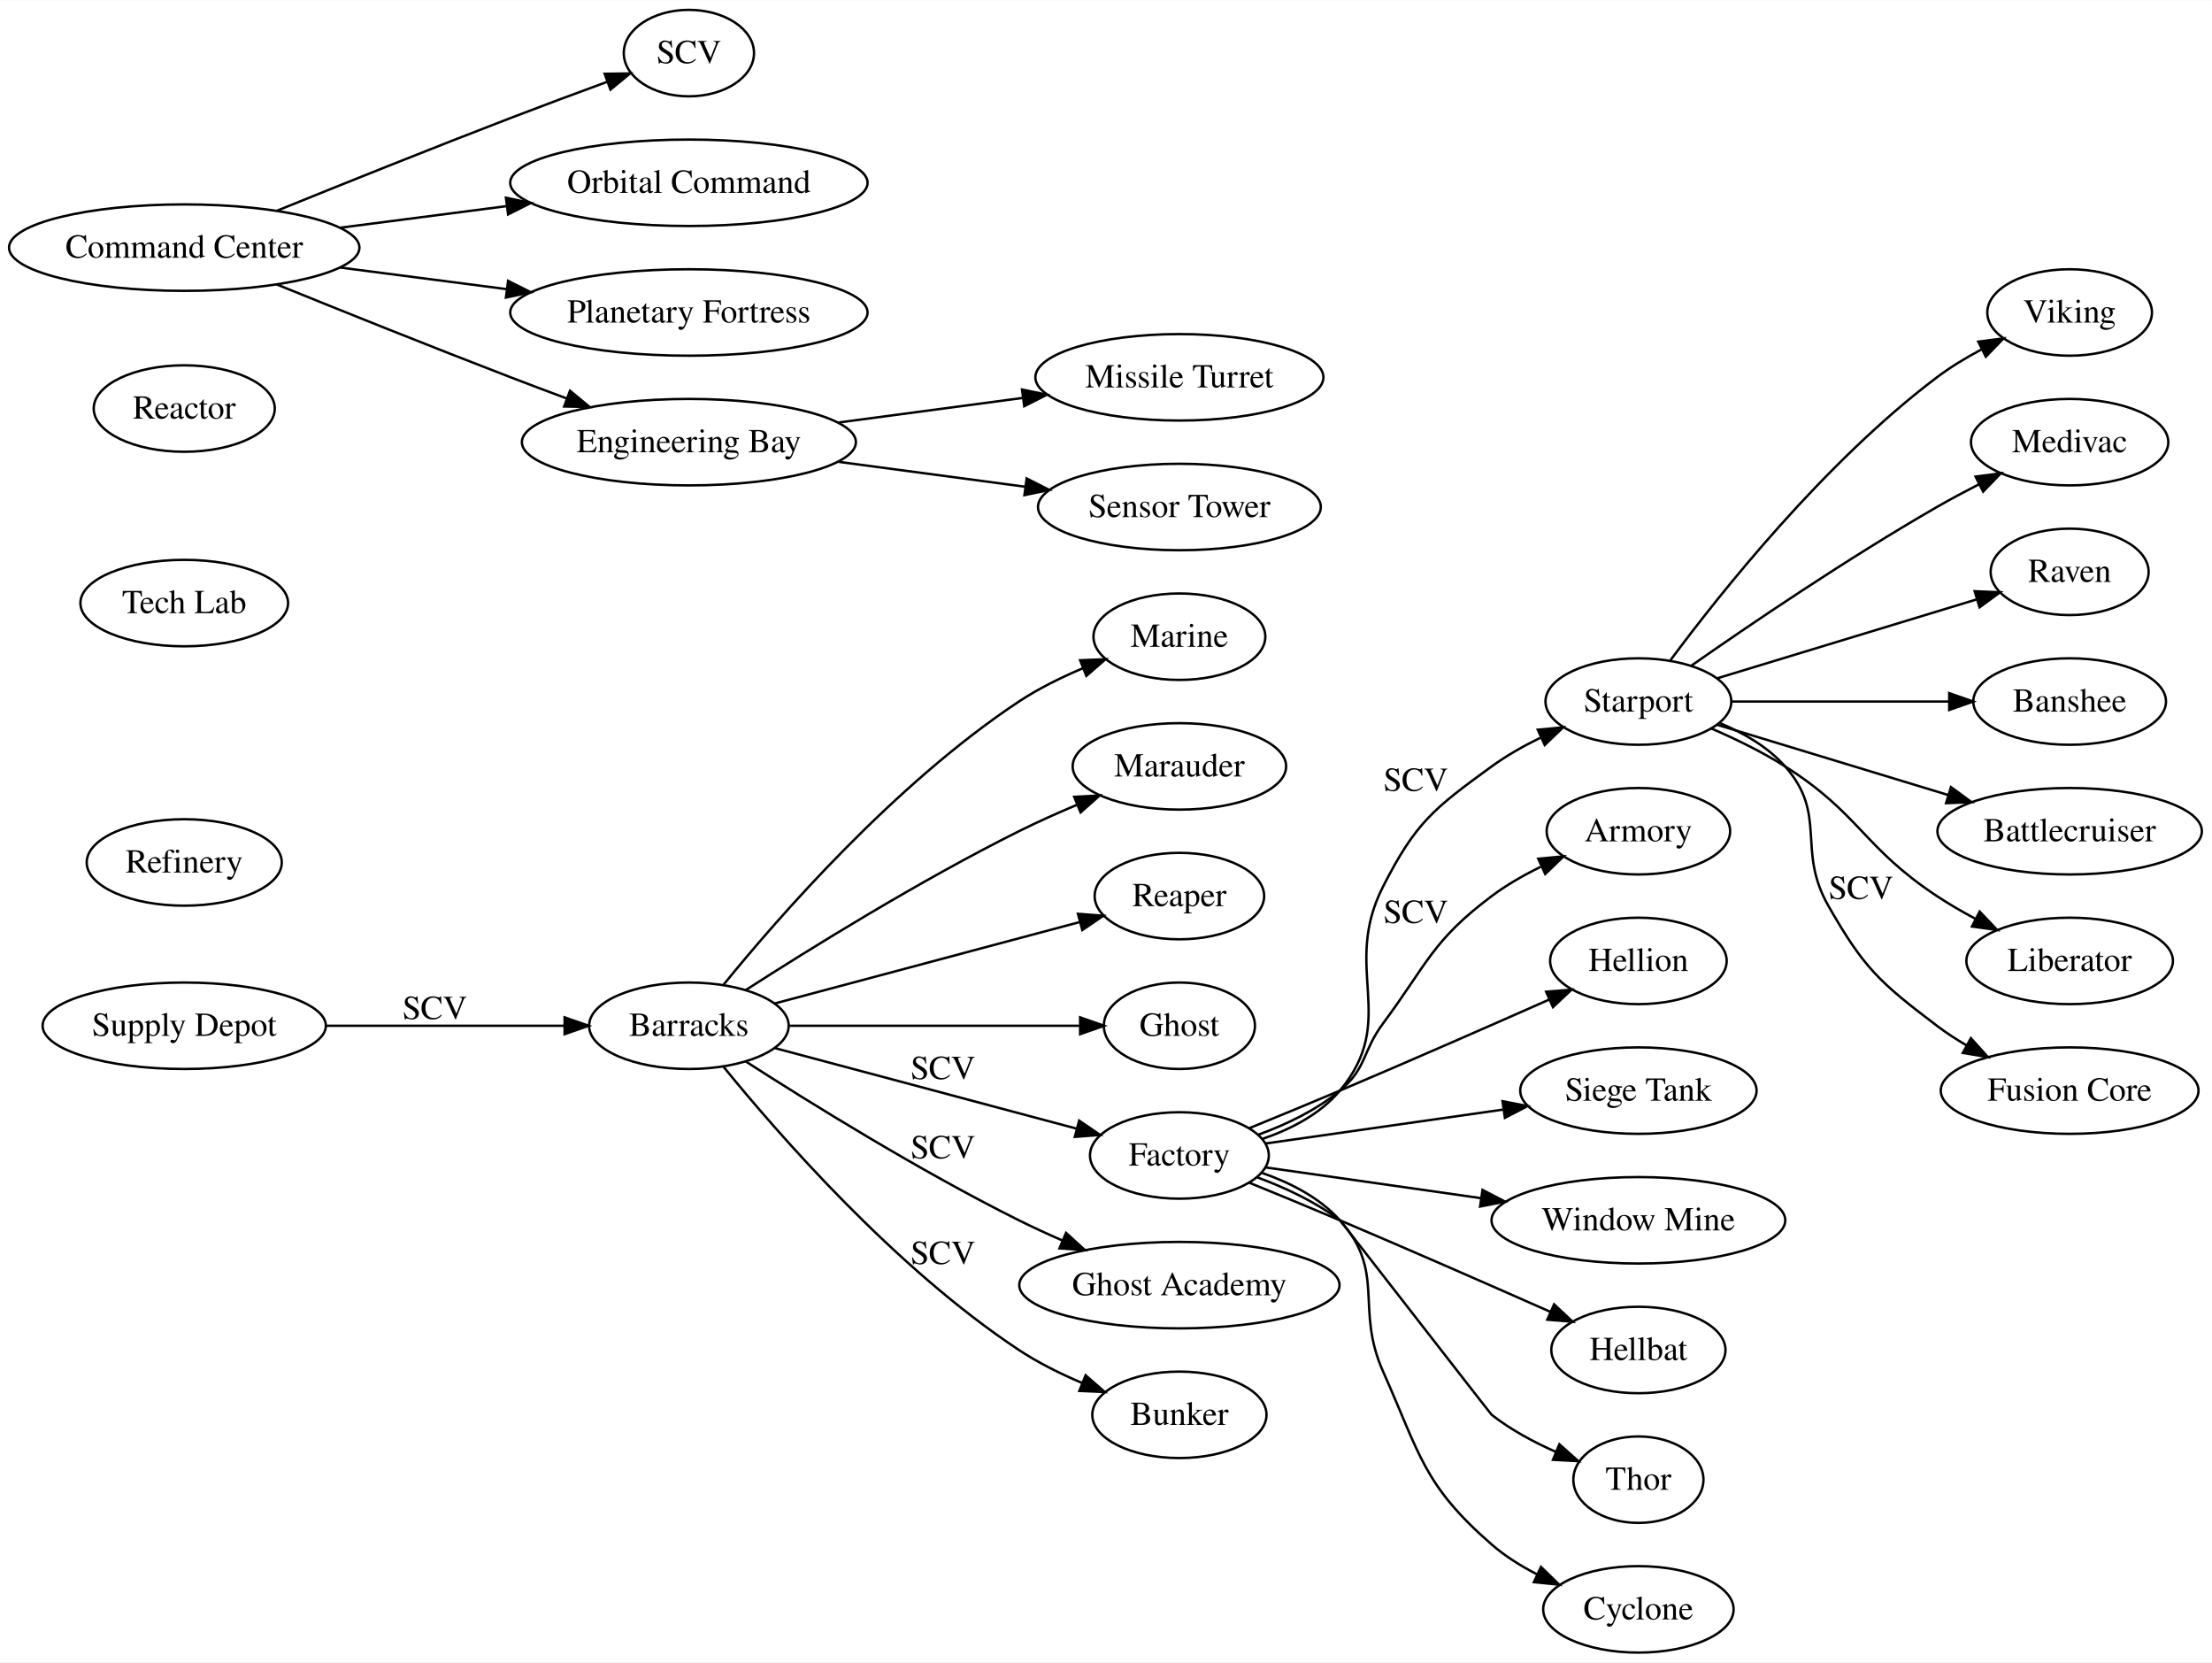
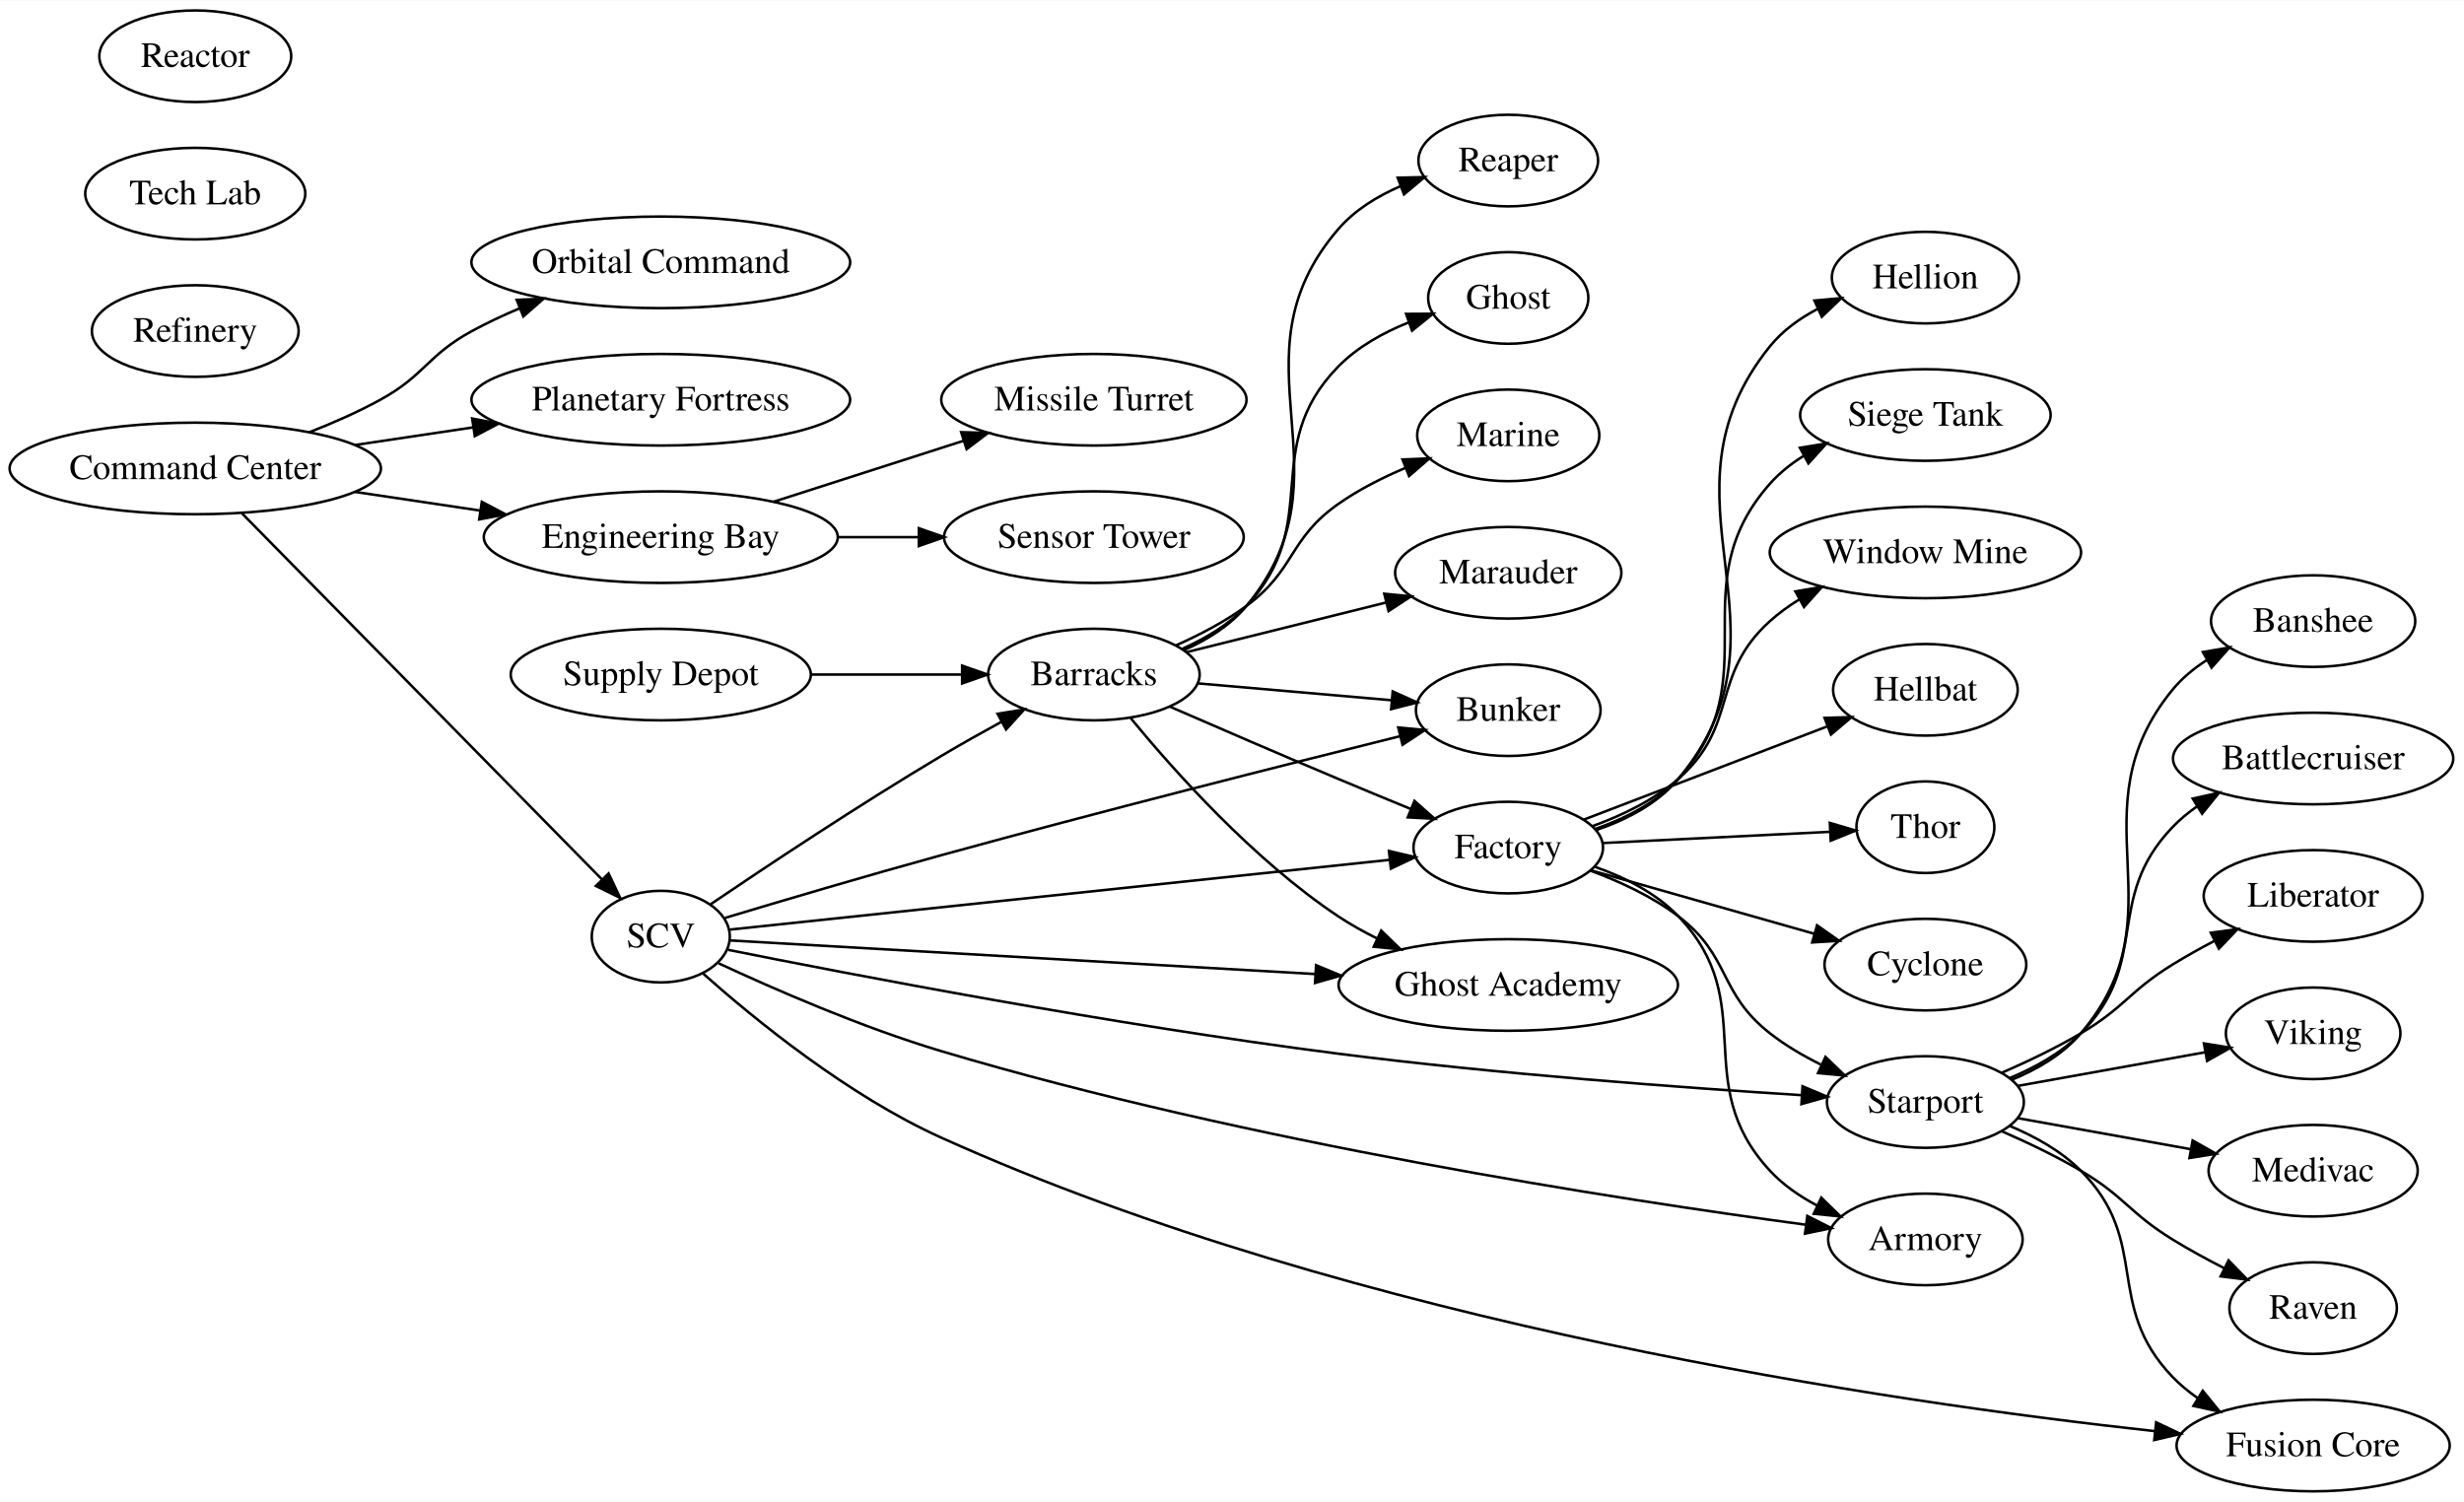
- <svg xmlns="http://www.w3.org/2000/svg" width="921pt" height="692pt" viewBox="0.00 0.00 921.29 692.00">
-   <g id="graph0" class="graph" transform="scale(1 1) rotate(0) translate(4 688)">
-     <polygon fill="white" stroke="none" points="-4,4 -4,-688 917.286,-688 917.286,4 -4,4" />
+ <svg xmlns="http://www.w3.org/2000/svg" width="968pt" height="590pt" viewBox="0.00 0.00 968.34 590.00">
+   <g id="graph0" class="graph" transform="scale(1 1) rotate(0) translate(4 586)">
+     <polygon fill="white" stroke="none" points="-4,4 -4,-586 964.336,-586 964.336,4 -4,4" />
    <g id="node1" class="node">
-       <ellipse fill="none" stroke="black" cx="72.737" cy="-261" rx="58.984" ry="18" />
-       <text text-anchor="middle" x="72.737" y="-256.8" font-family="Times,serif" font-size="14.00">Supply Depot</text>
+       <ellipse fill="none" stroke="black" cx="255.686" cy="-321" rx="58.984" ry="18" />
+       <text text-anchor="middle" x="255.686" y="-316.8" font-family="Times,serif" font-size="14.00">Supply Depot</text>
    </g>
    <g id="node2" class="node">
-       <ellipse fill="none" stroke="black" cx="282.921" cy="-261" rx="41.568" ry="18" />
-       <text text-anchor="middle" x="282.921" y="-256.8" font-family="Times,serif" font-size="14.00">Barracks</text>
+       <ellipse fill="none" stroke="black" cx="425.893" cy="-321" rx="41.568" ry="18" />
+       <text text-anchor="middle" x="425.893" y="-316.8" font-family="Times,serif" font-size="14.00">Barracks</text>
    </g>
    <g id="edge1" class="edge">
-       <path fill="none" stroke="black" d="M132.004,-261C163.101,-261 201.016,-261 230.935,-261" />
-       <polygon fill="black" stroke="black" points="231.16,-264.5 241.16,-261 231.16,-257.5 231.16,-264.5" />
-       <text text-anchor="middle" x="177.09" y="-263.8" font-family="Times,serif" font-size="14.00">SCV</text>
+       <path fill="none" stroke="black" d="M315.045,-321C334.26,-321 355.458,-321 374.066,-321" />
+       <polygon fill="black" stroke="black" points="374.108,-324.5 384.108,-321 374.108,-317.5 374.108,-324.5" />
+     </g>
+     <g id="node4" class="node">
+       <ellipse fill="none" stroke="black" cx="588.734" cy="-415" rx="35.789" ry="18" />
+       <text text-anchor="middle" x="588.734" y="-410.8" font-family="Times,serif" font-size="14.00">Marine</text>
+     </g>
+     <g id="edge3" class="edge">
+       <path fill="none" stroke="black" d="M458.224,-332.492C467.568,-336.652 477.536,-341.865 485.887,-348 505.162,-362.16 502.332,-374.229 521.887,-388 529.91,-393.65 539.291,-398.392 548.417,-402.247" />
+       <polygon fill="black" stroke="black" points="547.18,-405.521 557.766,-405.943 549.753,-399.012 547.18,-405.521" />
+     </g>
+     <g id="node5" class="node">
+       <ellipse fill="none" stroke="black" cx="588.734" cy="-361" rx="44.458" ry="18" />
+       <text text-anchor="middle" x="588.734" y="-356.8" font-family="Times,serif" font-size="14.00">Marauder</text>
+     </g>
+     <g id="edge4" class="edge">
+       <path fill="none" stroke="black" d="M462.191,-329.778C485.191,-335.498 515.473,-343.029 540.533,-349.262" />
+       <polygon fill="black" stroke="black" points="540.013,-352.739 550.562,-351.755 541.702,-345.945 540.013,-352.739" />
+     </g>
+     <g id="node6" class="node">
+       <ellipse fill="none" stroke="black" cx="588.734" cy="-523" rx="35.296" ry="18" />
+       <text text-anchor="middle" x="588.734" y="-518.8" font-family="Times,serif" font-size="14.00">Reaper</text>
+     </g>
+     <g id="edge5" class="edge">
+       <path fill="none" stroke="black" d="M461.307,-330.609C470.431,-334.65 479.505,-340.269 485.887,-348 528.983,-400.206 477.754,-444.668 521.887,-496 528.344,-503.51 537.213,-508.964 546.35,-512.913" />
+       <polygon fill="black" stroke="black" points="545.288,-516.253 555.88,-516.507 547.758,-509.703 545.288,-516.253" />
+     </g>
+     <g id="node7" class="node">
+       <ellipse fill="none" stroke="black" cx="588.734" cy="-469" rx="31.472" ry="18" />
+       <text text-anchor="middle" x="588.734" y="-464.8" font-family="Times,serif" font-size="14.00">Ghost</text>
+     </g>
+     <g id="edge6" class="edge">
+       <path fill="none" stroke="black" d="M460.696,-331.147C469.807,-335.2 479.027,-340.69 485.887,-348 516.501,-380.622 490.626,-409.999 521.887,-442 529.477,-449.769 539.618,-455.387 549.664,-459.414" />
+       <polygon fill="black" stroke="black" points="548.586,-462.745 559.18,-462.806 550.936,-456.151 548.586,-462.745" />
+     </g>
+     <g id="node8" class="node">
+       <ellipse fill="none" stroke="black" cx="588.734" cy="-253" rx="37.242" ry="18" />
+       <text text-anchor="middle" x="588.734" y="-248.8" font-family="Times,serif" font-size="14.00">Factory</text>
+     </g>
+     <g id="edge7" class="edge">
+       <path fill="none" stroke="black" d="M455.937,-308.301C474.715,-300.131 499.702,-289.335 521.887,-280 531.1,-276.123 541.066,-272.001 550.389,-268.174" />
+       <polygon fill="black" stroke="black" points="551.884,-271.344 559.813,-264.317 549.232,-264.866 551.884,-271.344" />
+     </g>
+     <g id="node9" class="node">
+       <ellipse fill="none" stroke="black" cx="588.734" cy="-199" rx="66.694" ry="18" />
+       <text text-anchor="middle" x="588.734" y="-194.8" font-family="Times,serif" font-size="14.00">Ghost Academy</text>
+     </g>
+     <g id="edge9" class="edge">
+       <path fill="none" stroke="black" d="M440.376,-303.844C457.455,-283.063 488.686,-248.1 521.887,-226 526.697,-222.798 531.947,-219.865 537.316,-217.21" />
+       <polygon fill="black" stroke="black" points="538.8,-220.38 546.407,-213.004 535.861,-214.027 538.8,-220.38" />
+     </g>
+     <g id="node10" class="node">
+       <ellipse fill="none" stroke="black" cx="588.734" cy="-307" rx="36.282" ry="18" />
+       <text text-anchor="middle" x="588.734" y="-302.8" font-family="Times,serif" font-size="14.00">Bunker</text>
+     </g>
+     <g id="edge11" class="edge">
+       <path fill="none" stroke="black" d="M467.065,-317.503C490.084,-315.5 519.031,-312.98 542.802,-310.911" />
+       <polygon fill="black" stroke="black" points="543.321,-314.379 552.979,-310.025 542.714,-307.406 543.321,-314.379" />
    </g>
    <g id="node3" class="node">
-       <ellipse fill="none" stroke="black" cx="487.215" cy="-423" rx="35.789" ry="18" />
-       <text text-anchor="middle" x="487.215" y="-418.8" font-family="Times,serif" font-size="14.00">Marine</text>
+       <ellipse fill="none" stroke="black" cx="255.686" cy="-218" rx="27.122" ry="18" />
+       <text text-anchor="middle" x="255.686" y="-213.8" font-family="Times,serif" font-size="14.00">SCV</text>
    </g>
    <g id="edge2" class="edge">
-       <path fill="none" stroke="black" d="M297.353,-278.089C320.071,-306.028 368.679,-361.794 420.368,-396 428.551,-401.415 437.993,-406.068 447.127,-409.912" />
-       <polygon fill="black" stroke="black" points="445.881,-413.183 456.467,-413.622 448.465,-406.678 445.881,-413.183" />
-     </g>
-     <g id="node4" class="node">
-       <ellipse fill="none" stroke="black" cx="487.215" cy="-369" rx="44.458" ry="18" />
-       <text text-anchor="middle" x="487.215" y="-364.8" font-family="Times,serif" font-size="14.00">Marauder</text>
-     </g>
-     <g id="edge3" class="edge">
-       <path fill="none" stroke="black" d="M306.522,-275.814C333.129,-292.921 378.948,-321.353 420.368,-342 428.078,-345.843 436.472,-349.595 444.606,-353.021" />
-       <polygon fill="black" stroke="black" points="443.399,-356.309 453.978,-356.879 446.063,-349.836 443.399,-356.309" />
-     </g>
-     <g id="node5" class="node">
-       <ellipse fill="none" stroke="black" cx="487.215" cy="-315" rx="35.296" ry="18" />
-       <text text-anchor="middle" x="487.215" y="-310.8" font-family="Times,serif" font-size="14.00">Reaper</text>
-     </g>
-     <g id="edge4" class="edge">
-       <path fill="none" stroke="black" d="M318.696,-270.283C353.908,-279.682 408.332,-294.21 445.526,-304.139" />
-       <polygon fill="black" stroke="black" points="444.965,-307.611 455.53,-306.809 446.771,-300.848 444.965,-307.611" />
-     </g>
-     <g id="node6" class="node">
-       <ellipse fill="none" stroke="black" cx="487.215" cy="-261" rx="31.472" ry="18" />
-       <text text-anchor="middle" x="487.215" y="-256.8" font-family="Times,serif" font-size="14.00">Ghost</text>
-     </g>
-     <g id="edge5" class="edge">
-       <path fill="none" stroke="black" d="M324.858,-261C360.013,-261 410.425,-261 445.512,-261" />
-       <polygon fill="black" stroke="black" points="445.875,-264.5 455.875,-261 445.875,-257.5 445.875,-264.5" />
-     </g>
-     <g id="node7" class="node">
-       <ellipse fill="none" stroke="black" cx="487.215" cy="-207" rx="37.242" ry="18" />
-       <text text-anchor="middle" x="487.215" y="-202.8" font-family="Times,serif" font-size="14.00">Factory</text>
-     </g>
-     <g id="edge6" class="edge">
-       <path fill="none" stroke="black" d="M318.696,-251.717C353.495,-242.428 407.057,-228.13 444.21,-218.213" />
-       <polygon fill="black" stroke="black" points="445.466,-221.5 454.225,-215.539 443.66,-214.737 445.466,-221.5" />
-       <text text-anchor="middle" x="388.751" y="-238.8" font-family="Times,serif" font-size="14.00">SCV</text>
-     </g>
-     <g id="node8" class="node">
-       <ellipse fill="none" stroke="black" cx="487.215" cy="-153" rx="66.694" ry="18" />
-       <text text-anchor="middle" x="487.215" y="-148.8" font-family="Times,serif" font-size="14.00">Ghost Academy</text>
-     </g>
-     <g id="edge7" class="edge">
-       <path fill="none" stroke="black" d="M306.522,-246.186C333.129,-229.079 378.948,-200.647 420.368,-180 426.101,-177.142 432.213,-174.335 438.314,-171.674" />
-       <polygon fill="black" stroke="black" points="440.003,-174.76 447.838,-167.628 437.266,-168.317 440.003,-174.76" />
-       <text text-anchor="middle" x="388.751" y="-205.8" font-family="Times,serif" font-size="14.00">SCV</text>
-     </g>
-     <g id="node9" class="node">
-       <ellipse fill="none" stroke="black" cx="487.215" cy="-99" rx="36.282" ry="18" />
-       <text text-anchor="middle" x="487.215" y="-94.8" font-family="Times,serif" font-size="14.00">Bunker</text>
+       <path fill="none" stroke="black" d="M275.34,-230.775C296.856,-245.358 333.443,-269.688 365.9,-289 373.457,-293.496 381.685,-298.123 389.532,-302.412" />
+       <polygon fill="black" stroke="black" points="388.044,-305.586 398.506,-307.263 391.374,-299.428 388.044,-305.586" />
    </g>
    <g id="edge8" class="edge">
-       <path fill="none" stroke="black" d="M297.353,-243.911C320.071,-215.972 368.679,-160.206 420.368,-126 428.389,-120.692 437.62,-116.116 446.584,-112.317" />
-       <polygon fill="black" stroke="black" points="448.148,-115.461 456.136,-108.502 445.551,-108.961 448.148,-115.461" />
-       <text text-anchor="middle" x="388.751" y="-161.8" font-family="Times,serif" font-size="14.00">SCV</text>
-     </g>
-     <g id="node10" class="node">
-       <ellipse fill="none" stroke="black" cx="678.387" cy="-396" rx="38.696" ry="18" />
-       <text text-anchor="middle" x="678.387" y="-391.8" font-family="Times,serif" font-size="14.00">Starport</text>
-     </g>
-     <g id="edge9" class="edge">
-       <path fill="none" stroke="black" d="M521.585,-213.816C533.421,-217.826 545.831,-224.132 554.062,-234 578.796,-263.655 554.503,-284.607 572.062,-319 585.688,-345.69 593.062,-351.373 617.296,-369 623.464,-373.486 630.496,-377.468 637.524,-380.902" />
-       <polygon fill="black" stroke="black" points="636.473,-384.27 647.023,-385.243 639.382,-377.903 636.473,-384.27" />
-       <text text-anchor="middle" x="585.679" y="-358.8" font-family="Times,serif" font-size="14.00">SCV</text>
+       <path fill="none" stroke="black" d="M282.94,-220.776C339.088,-226.712 471.442,-240.705 541.835,-248.147" />
+       <polygon fill="black" stroke="black" points="541.855,-251.669 552.167,-249.24 542.591,-244.708 541.855,-251.669" />
+     </g>
+     <g id="edge10" class="edge">
+       <path fill="none" stroke="black" d="M282.94,-216.493C332.089,-213.672 439.628,-207.5 512.889,-203.296" />
+       <polygon fill="black" stroke="black" points="513.206,-206.783 522.989,-202.716 512.805,-199.795 513.206,-206.783" />
+     </g>
+     <g id="edge12" class="edge">
+       <path fill="none" stroke="black" d="M280.911,-225.351C302.999,-231.993 336.561,-241.935 365.9,-250 428.504,-267.21 501.493,-285.654 546.151,-296.757" />
+       <polygon fill="black" stroke="black" points="545.504,-300.203 556.053,-299.214 547.19,-293.409 545.504,-300.203" />
    </g>
    <g id="node11" class="node">
-       <ellipse fill="none" stroke="black" cx="678.387" cy="-342" rx="38.211" ry="18" />
-       <text text-anchor="middle" x="678.387" y="-337.8" font-family="Times,serif" font-size="14.00">Armory</text>
-     </g>
-     <g id="edge10" class="edge">
-       <path fill="none" stroke="black" d="M520.181,-215.679C531.712,-219.896 544.282,-225.857 554.062,-234 565.431,-243.466 563.24,-250.124 572.062,-262 590.529,-286.86 592.517,-296.424 617.296,-315 623.462,-319.622 630.544,-323.682 637.634,-327.154" />
-       <polygon fill="black" stroke="black" points="636.669,-330.561 647.22,-331.524 639.573,-324.191 636.669,-330.561" />
-       <text text-anchor="middle" x="585.679" y="-303.8" font-family="Times,serif" font-size="14.00">SCV</text>
+       <ellipse fill="none" stroke="black" cx="752.671" cy="-153" rx="38.696" ry="18" />
+       <text text-anchor="middle" x="752.671" y="-148.8" font-family="Times,serif" font-size="14.00">Starport</text>
+     </g>
+     <g id="edge14" class="edge">
+       <path fill="none" stroke="black" d="M282.173,-212.798C329.304,-203.352 433.355,-183.315 521.887,-172 584.642,-163.979 657.492,-158.62 704.054,-155.694" />
+       <polygon fill="black" stroke="black" points="704.386,-159.18 714.151,-155.071 703.955,-152.193 704.386,-159.18" />
    </g>
    <g id="node12" class="node">
-       <ellipse fill="none" stroke="black" cx="678.387" cy="-288" rx="36.766" ry="18" />
-       <text text-anchor="middle" x="678.387" y="-283.8" font-family="Times,serif" font-size="14.00">Hellion</text>
-     </g>
-     <g id="edge11" class="edge">
-       <path fill="none" stroke="black" d="M516.15,-218.285C527.884,-223.069 541.662,-228.744 554.062,-234 583.508,-246.482 616.71,-261.049 641.24,-271.905" />
-       <polygon fill="black" stroke="black" points="639.961,-275.166 650.521,-276.019 642.797,-268.767 639.961,-275.166" />
+       <ellipse fill="none" stroke="black" cx="752.671" cy="-99" rx="38.211" ry="18" />
+       <text text-anchor="middle" x="752.671" y="-94.8" font-family="Times,serif" font-size="14.00">Armory</text>
+     </g>
+     <g id="edge16" class="edge">
+       <path fill="none" stroke="black" d="M278.387,-207.532C300.093,-197.429 334.657,-182.329 365.9,-173 485.947,-137.153 632.366,-114.646 705.483,-104.794" />
+       <polygon fill="black" stroke="black" points="706.275,-108.219 715.726,-103.432 705.352,-101.28 706.275,-108.219" />
+     </g>
+     <g id="node25" class="node">
+       <ellipse fill="none" stroke="black" cx="905.049" cy="-18" rx="53.68" ry="18" />
+       <text text-anchor="middle" x="905.049" y="-13.8" font-family="Times,serif" font-size="14.00">Fusion Core</text>
+     </g>
+     <g id="edge30" class="edge">
+       <path fill="none" stroke="black" d="M272.394,-203.41C292.521,-185.522 329.209,-155.548 365.9,-139 528.782,-65.537 740.119,-34.883 842.743,-23.66" />
+       <polygon fill="black" stroke="black" points="843.354,-27.115 852.925,-22.572 842.61,-20.155 843.354,-27.115" />
+     </g>
+     <g id="edge13" class="edge">
+       <path fill="none" stroke="black" d="M620.973,-243.95C632.547,-239.666 645.335,-233.755 655.581,-226 676.28,-210.331 671.144,-196.01 691.581,-180 697.585,-175.296 704.538,-171.211 711.54,-167.741" />
+       <polygon fill="black" stroke="black" points="713.399,-170.739 721.031,-163.391 710.482,-164.376 713.399,-170.739" />
+     </g>
+     <g id="edge15" class="edge">
+       <path fill="none" stroke="black" d="M622.75,-245.446C634.402,-241.359 646.78,-235.193 655.581,-226 688.246,-191.879 659.485,-160.658 691.581,-126 696.71,-120.462 703.188,-115.984 709.979,-112.389" />
+       <polygon fill="black" stroke="black" points="711.758,-115.421 719.336,-108.017 708.795,-109.079 711.758,-115.421" />
    </g>
    <g id="node13" class="node">
-       <ellipse fill="none" stroke="black" cx="678.387" cy="-234" rx="49.226" ry="18" />
-       <text text-anchor="middle" x="678.387" y="-229.8" font-family="Times,serif" font-size="14.00">Siege Tank</text>
-     </g>
-     <g id="edge12" class="edge">
-       <path fill="none" stroke="black" d="M522.912,-211.952C550.631,-215.909 590.009,-221.529 622.068,-226.104" />
-       <polygon fill="black" stroke="black" points="621.801,-229.602 632.196,-227.55 622.79,-222.672 621.801,-229.602" />
+       <ellipse fill="none" stroke="black" cx="752.671" cy="-477" rx="36.766" ry="18" />
+       <text text-anchor="middle" x="752.671" y="-472.8" font-family="Times,serif" font-size="14.00">Hellion</text>
+     </g>
+     <g id="edge17" class="edge">
+       <path fill="none" stroke="black" d="M623.104,-259.816C634.94,-263.826 647.35,-270.132 655.581,-280 705.048,-339.309 643.103,-389.879 691.581,-450 696.578,-456.198 703.3,-461.021 710.44,-464.759" />
+       <polygon fill="black" stroke="black" points="709.058,-467.976 719.609,-468.936 711.96,-461.605 709.058,-467.976" />
    </g>
    <g id="node14" class="node">
-       <ellipse fill="none" stroke="black" cx="678.387" cy="-180" rx="61.181" ry="18" />
-       <text text-anchor="middle" x="678.387" y="-175.8" font-family="Times,serif" font-size="14.00">Window Mine</text>
-     </g>
-     <g id="edge13" class="edge">
-       <path fill="none" stroke="black" d="M522.912,-202.048C548.02,-198.464 582.692,-193.516 612.827,-189.214" />
-       <polygon fill="black" stroke="black" points="613.448,-192.661 622.853,-187.783 612.459,-185.732 613.448,-192.661" />
+       <ellipse fill="none" stroke="black" cx="752.671" cy="-423" rx="49.226" ry="18" />
+       <text text-anchor="middle" x="752.671" y="-418.8" font-family="Times,serif" font-size="14.00">Siege Tank</text>
+     </g>
+     <g id="edge18" class="edge">
+       <path fill="none" stroke="black" d="M622.972,-260.346C634.65,-264.409 646.987,-270.613 655.581,-280 692.031,-319.816 655.795,-355.585 691.581,-396 695.324,-400.228 699.859,-403.829 704.741,-406.889" />
+       <polygon fill="black" stroke="black" points="703.35,-410.117 713.806,-411.828 706.7,-403.97 703.35,-410.117" />
    </g>
    <g id="node15" class="node">
-       <ellipse fill="none" stroke="black" cx="678.387" cy="-126" rx="36.273" ry="18" />
-       <text text-anchor="middle" x="678.387" y="-121.8" font-family="Times,serif" font-size="14.00">Hellbat</text>
-     </g>
-     <g id="edge14" class="edge">
-       <path fill="none" stroke="black" d="M516.15,-195.715C527.884,-190.931 541.662,-185.256 554.062,-180 583.698,-167.437 617.139,-152.763 641.714,-141.885" />
-       <polygon fill="black" stroke="black" points="643.278,-145.02 651.002,-137.768 640.441,-138.621 643.278,-145.02" />
+       <ellipse fill="none" stroke="black" cx="752.671" cy="-369" rx="61.181" ry="18" />
+       <text text-anchor="middle" x="752.671" y="-364.8" font-family="Times,serif" font-size="14.00">Window Mine</text>
+     </g>
+     <g id="edge19" class="edge">
+       <path fill="none" stroke="black" d="M621.9,-261.444C633.454,-265.634 645.987,-271.638 655.581,-280 679.6,-300.937 667.911,-320.668 691.581,-342 695.112,-345.182 699.08,-348.043 703.251,-350.603" />
+       <polygon fill="black" stroke="black" points="701.574,-353.675 712.02,-355.44 704.955,-347.546 701.574,-353.675" />
    </g>
    <g id="node16" class="node">
-       <ellipse fill="none" stroke="black" cx="678.387" cy="-72" rx="27.096" ry="18" />
-       <text text-anchor="middle" x="678.387" y="-67.8" font-family="Times,serif" font-size="14.00">Thor</text>
-     </g>
-     <g id="edge15" class="edge">
-       <path fill="none" stroke="black" d="M519.459,-197.956C531.034,-193.673 543.821,-187.762 554.062,-180 554.63,-179.569 616.735,-99.44 617.296,-99 625.244,-92.766 634.86,-87.62 644.048,-83.553" />
-       <polygon fill="black" stroke="black" points="645.468,-86.753 653.379,-79.705 642.8,-80.281 645.468,-86.753" />
+       <ellipse fill="none" stroke="black" cx="752.671" cy="-315" rx="36.273" ry="18" />
+       <text text-anchor="middle" x="752.671" y="-310.8" font-family="Times,serif" font-size="14.00">Hellbat</text>
+     </g>
+     <g id="edge20" class="edge">
+       <path fill="none" stroke="black" d="M618.312,-263.942C644.988,-274.155 684.959,-289.458 714.185,-300.648" />
+       <polygon fill="black" stroke="black" points="713.059,-303.965 723.649,-304.271 715.562,-297.427 713.059,-303.965" />
    </g>
    <g id="node17" class="node">
-       <ellipse fill="none" stroke="black" cx="678.387" cy="-18" rx="39.656" ry="18" />
-       <text text-anchor="middle" x="678.387" y="-13.8" font-family="Times,serif" font-size="14.00">Cyclone</text>
-     </g>
-     <g id="edge16" class="edge">
-       <path fill="none" stroke="black" d="M521.567,-199.757C533.258,-195.706 545.575,-189.483 554.062,-180 573.481,-158.3 560.198,-143.594 572.062,-117 587.458,-82.487 588.787,-69.807 617.296,-45 622.872,-40.148 629.462,-36.025 636.199,-32.573" />
-       <polygon fill="black" stroke="black" points="637.818,-35.679 645.395,-28.274 634.854,-29.338 637.818,-35.679" />
+       <ellipse fill="none" stroke="black" cx="752.671" cy="-261" rx="27.096" ry="18" />
+       <text text-anchor="middle" x="752.671" y="-256.8" font-family="Times,serif" font-size="14.00">Thor</text>
+     </g>
+     <g id="edge21" class="edge">
+       <path fill="none" stroke="black" d="M626.076,-254.795C652.666,-256.109 688.595,-257.884 715.212,-259.199" />
+       <polygon fill="black" stroke="black" points="715.116,-262.698 725.277,-259.696 715.461,-255.707 715.116,-262.698" />
    </g>
    <g id="node18" class="node">
-       <ellipse fill="none" stroke="black" cx="857.999" cy="-558" rx="34.292" ry="18" />
-       <text text-anchor="middle" x="857.999" y="-553.8" font-family="Times,serif" font-size="14.00">Viking</text>
-     </g>
-     <g id="edge17" class="edge">
-       <path fill="none" stroke="black" d="M691.762,-413.234C712.297,-440.887 755.819,-495.644 802.712,-531 808.359,-535.258 814.781,-539.14 821.182,-542.551" />
-       <polygon fill="black" stroke="black" points="819.946,-545.847 830.454,-547.201 823.084,-539.589 819.946,-545.847" />
+       <ellipse fill="none" stroke="black" cx="752.671" cy="-207" rx="39.656" ry="18" />
+       <text text-anchor="middle" x="752.671" y="-202.8" font-family="Times,serif" font-size="14.00">Cyclone</text>
+     </g>
+     <g id="edge22" class="edge">
+       <path fill="none" stroke="black" d="M621.341,-244.022C646.344,-236.919 681.502,-226.932 709.002,-219.121" />
+       <polygon fill="black" stroke="black" points="710.091,-222.45 718.754,-216.351 708.178,-215.716 710.091,-222.45" />
    </g>
    <g id="node19" class="node">
-       <ellipse fill="none" stroke="black" cx="857.999" cy="-504" rx="41.092" ry="18" />
-       <text text-anchor="middle" x="857.999" y="-499.8" font-family="Times,serif" font-size="14.00">Medivac</text>
-     </g>
-     <g id="edge18" class="edge">
-       <path fill="none" stroke="black" d="M700.289,-410.838C724.438,-427.716 765.616,-455.695 802.712,-477 808.282,-480.2 814.283,-483.408 820.191,-486.439" />
-       <polygon fill="black" stroke="black" points="818.817,-489.666 829.324,-491.031 821.961,-483.412 818.817,-489.666" />
+       <ellipse fill="none" stroke="black" cx="905.049" cy="-180" rx="34.292" ry="18" />
+       <text text-anchor="middle" x="905.049" y="-175.8" font-family="Times,serif" font-size="14.00">Viking</text>
+     </g>
+     <g id="edge23" class="edge">
+       <path fill="none" stroke="black" d="M788.928,-159.33C811.009,-163.295 839.563,-168.422 862.709,-172.578" />
+       <polygon fill="black" stroke="black" points="862.129,-176.029 872.591,-174.352 863.367,-169.14 862.129,-176.029" />
    </g>
    <g id="node20" class="node">
-       <ellipse fill="none" stroke="black" cx="857.999" cy="-450" rx="32.899" ry="18" />
-       <text text-anchor="middle" x="857.999" y="-445.8" font-family="Times,serif" font-size="14.00">Raven</text>
-     </g>
-     <g id="edge19" class="edge">
-       <path fill="none" stroke="black" d="M711.14,-405.654C741.392,-414.852 786.962,-428.707 819.101,-438.478" />
-       <polygon fill="black" stroke="black" points="818.441,-441.935 829.027,-441.496 820.478,-435.238 818.441,-441.935" />
+       <ellipse fill="none" stroke="black" cx="905.049" cy="-126" rx="41.092" ry="18" />
+       <text text-anchor="middle" x="905.049" y="-121.8" font-family="Times,serif" font-size="14.00">Medivac</text>
+     </g>
+     <g id="edge24" class="edge">
+       <path fill="none" stroke="black" d="M788.928,-146.67C809.162,-143.037 834.832,-138.428 856.795,-134.484" />
+       <polygon fill="black" stroke="black" points="857.691,-137.88 866.915,-132.667 856.453,-130.99 857.691,-137.88" />
    </g>
    <g id="node21" class="node">
-       <ellipse fill="none" stroke="black" cx="857.999" cy="-396" rx="40.132" ry="18" />
-       <text text-anchor="middle" x="857.999" y="-391.8" font-family="Times,serif" font-size="14.00">Banshee</text>
-     </g>
-     <g id="edge20" class="edge">
-       <path fill="none" stroke="black" d="M717.054,-396C743.445,-396 778.976,-396 807.633,-396" />
-       <polygon fill="black" stroke="black" points="807.849,-399.5 817.849,-396 807.849,-392.5 807.849,-399.5" />
+       <ellipse fill="none" stroke="black" cx="905.049" cy="-72" rx="32.899" ry="18" />
+       <text text-anchor="middle" x="905.049" y="-67.8" font-family="Times,serif" font-size="14.00">Raven</text>
+     </g>
+     <g id="edge25" class="edge">
+       <path fill="none" stroke="black" d="M782.748,-141.481C792.813,-137.093 804.009,-131.752 813.762,-126 830.989,-115.839 832.738,-109.497 849.762,-99 856.168,-95.05 863.231,-91.2 870.083,-87.703" />
+       <polygon fill="black" stroke="black" points="871.811,-90.753 879.216,-83.176 868.702,-84.481 871.811,-90.753" />
    </g>
    <g id="node22" class="node">
-       <ellipse fill="none" stroke="black" cx="857.999" cy="-342" rx="55.075" ry="18" />
-       <text text-anchor="middle" x="857.999" y="-337.8" font-family="Times,serif" font-size="14.00">Battlecruiser</text>
-     </g>
-     <g id="edge21" class="edge">
-       <path fill="none" stroke="black" d="M711.14,-386.346C737.881,-378.216 776.59,-366.447 807.412,-357.076" />
-       <polygon fill="black" stroke="black" points="808.567,-360.383 817.117,-354.125 806.531,-353.686 808.567,-360.383" />
+       <ellipse fill="none" stroke="black" cx="905.049" cy="-342" rx="40.132" ry="18" />
+       <text text-anchor="middle" x="905.049" y="-337.8" font-family="Times,serif" font-size="14.00">Banshee</text>
+     </g>
+     <g id="edge26" class="edge">
+       <path fill="none" stroke="black" d="M786.728,-161.782C796.635,-165.869 806.724,-171.722 813.762,-180 853.981,-227.311 810.478,-266.909 849.762,-315 853.516,-319.596 858.249,-323.477 863.348,-326.735" />
+       <polygon fill="black" stroke="black" points="861.728,-329.838 872.167,-331.646 865.134,-323.723 861.728,-329.838" />
    </g>
    <g id="node23" class="node">
-       <ellipse fill="none" stroke="black" cx="857.999" cy="-288" rx="43.013" ry="18" />
-       <text text-anchor="middle" x="857.999" y="-283.8" font-family="Times,serif" font-size="14.00">Liberator</text>
-     </g>
-     <g id="edge22" class="edge">
-       <path fill="none" stroke="black" d="M708.674,-384.826C718.758,-380.468 729.911,-375.058 739.477,-369 770.7,-349.227 771.883,-335.382 802.712,-315 807.718,-311.69 813.187,-308.515 818.665,-305.58" />
-       <polygon fill="black" stroke="black" points="820.514,-308.565 827.81,-300.883 817.316,-302.338 820.514,-308.565" />
+       <ellipse fill="none" stroke="black" cx="905.049" cy="-288" rx="55.075" ry="18" />
+       <text text-anchor="middle" x="905.049" y="-283.8" font-family="Times,serif" font-size="14.00">Battlecruiser</text>
+     </g>
+     <g id="edge27" class="edge">
+       <path fill="none" stroke="black" d="M785.669,-162.34C795.627,-166.479 806.014,-172.22 813.762,-180 841.562,-207.913 822.515,-232.547 849.762,-261 852.669,-264.036 855.991,-266.782 859.527,-269.255" />
+       <polygon fill="black" stroke="black" points="857.724,-272.255 868.071,-274.535 861.404,-266.301 857.724,-272.255" />
    </g>
    <g id="node24" class="node">
-       <ellipse fill="none" stroke="black" cx="857.999" cy="-234" rx="53.68" ry="18" />
-       <text text-anchor="middle" x="857.999" y="-229.8" font-family="Times,serif" font-size="14.00">Fusion Core</text>
-     </g>
-     <g id="edge23" class="edge">
-       <path fill="none" stroke="black" d="M712.247,-387.047C722.142,-382.95 732.274,-377.135 739.477,-369 757.37,-348.792 744.109,-334.448 757.477,-311 772.319,-284.967 778.828,-279.099 802.712,-261 806.547,-258.093 810.744,-255.364 815.051,-252.841" />
-       <polygon fill="black" stroke="black" points="816.875,-255.833 823.966,-247.961 813.514,-249.693 816.875,-255.833" />
-       <text text-anchor="middle" x="771.094" y="-313.8" font-family="Times,serif" font-size="14.00">SCV</text>
-     </g>
-     <g id="node25" class="node">
-       <ellipse fill="none" stroke="black" cx="72.737" cy="-329" rx="40.625" ry="18" />
-       <text text-anchor="middle" x="72.737" y="-324.8" font-family="Times,serif" font-size="14.00">Refinery</text>
+       <ellipse fill="none" stroke="black" cx="905.049" cy="-234" rx="43.013" ry="18" />
+       <text text-anchor="middle" x="905.049" y="-229.8" font-family="Times,serif" font-size="14.00">Liberator</text>
+     </g>
+     <g id="edge28" class="edge">
+       <path fill="none" stroke="black" d="M782.748,-164.519C792.813,-168.907 804.009,-174.248 813.762,-180 830.989,-190.161 832.738,-196.503 849.762,-207 854.928,-210.185 860.52,-213.305 866.086,-216.228" />
+       <polygon fill="black" stroke="black" points="864.845,-219.523 875.345,-220.937 868.018,-213.284 864.845,-219.523" />
+     </g>
+     <g id="edge29" class="edge">
+       <path fill="none" stroke="black" d="M785.669,-143.66C795.627,-139.521 806.014,-133.78 813.762,-126 841.562,-98.087 822.515,-73.453 849.762,-45 852.71,-41.921 856.085,-39.14 859.676,-36.641" />
+       <polygon fill="black" stroke="black" points="861.664,-39.527 868.353,-31.311 858,-33.563 861.664,-39.527" />
    </g>
    <g id="node26" class="node">
-       <ellipse fill="none" stroke="black" cx="72.737" cy="-437" rx="43.246" ry="18" />
-       <text text-anchor="middle" x="72.737" y="-432.8" font-family="Times,serif" font-size="14.00">Tech Lab</text>
+       <ellipse fill="none" stroke="black" cx="72.737" cy="-456" rx="40.625" ry="18" />
+       <text text-anchor="middle" x="72.737" y="-451.8" font-family="Times,serif" font-size="14.00">Refinery</text>
    </g>
    <g id="node27" class="node">
-       <ellipse fill="none" stroke="black" cx="72.737" cy="-518" rx="37.709" ry="18" />
-       <text text-anchor="middle" x="72.737" y="-513.8" font-family="Times,serif" font-size="14.00">Reactor</text>
+       <ellipse fill="none" stroke="black" cx="72.737" cy="-510" rx="43.246" ry="18" />
+       <text text-anchor="middle" x="72.737" y="-505.8" font-family="Times,serif" font-size="14.00">Tech Lab</text>
    </g>
    <g id="node28" class="node">
-       <ellipse fill="none" stroke="black" cx="72.737" cy="-585" rx="72.974" ry="18" />
-       <text text-anchor="middle" x="72.737" y="-580.8" font-family="Times,serif" font-size="14.00">Command Center</text>
+       <ellipse fill="none" stroke="black" cx="72.737" cy="-564" rx="37.709" ry="18" />
+       <text text-anchor="middle" x="72.737" y="-559.8" font-family="Times,serif" font-size="14.00">Reactor</text>
    </g>
    <g id="node29" class="node">
-       <ellipse fill="none" stroke="black" cx="282.921" cy="-666" rx="27.122" ry="18" />
-       <text text-anchor="middle" x="282.921" y="-661.8" font-family="Times,serif" font-size="14.00">SCV</text>
-     </g>
-     <g id="edge24" class="edge">
-       <path fill="none" stroke="black" d="M111.155,-600.289C138.186,-611.255 175.608,-626.278 208.707,-639 221.779,-644.024 236.231,-649.393 248.817,-654.009" />
-       <polygon fill="black" stroke="black" points="247.856,-657.384 258.449,-657.529 250.258,-650.809 247.856,-657.384" />
+       <ellipse fill="none" stroke="black" cx="72.737" cy="-402" rx="72.974" ry="18" />
+       <text text-anchor="middle" x="72.737" y="-397.8" font-family="Times,serif" font-size="14.00">Command Center</text>
+     </g>
+     <g id="edge31" class="edge">
+       <path fill="none" stroke="black" d="M91.087,-384.357C124.12,-350.767 195.998,-277.677 232.484,-240.577" />
+       <polygon fill="black" stroke="black" points="235.189,-242.818 239.705,-233.234 230.198,-237.909 235.189,-242.818" />
    </g>
    <g id="node30" class="node">
-       <ellipse fill="none" stroke="black" cx="282.921" cy="-612" rx="74.427" ry="18" />
-       <text text-anchor="middle" x="282.921" y="-607.8" font-family="Times,serif" font-size="14.00">Orbital Command</text>
-     </g>
-     <g id="edge25" class="edge">
-       <path fill="none" stroke="black" d="M137.613,-593.284C159.582,-596.134 184.375,-599.349 207.133,-602.301" />
-       <polygon fill="black" stroke="black" points="206.72,-605.776 217.087,-603.592 207.62,-598.834 206.72,-605.776" />
+       <ellipse fill="none" stroke="black" cx="255.686" cy="-483" rx="74.427" ry="18" />
+       <text text-anchor="middle" x="255.686" y="-478.8" font-family="Times,serif" font-size="14.00">Orbital Command</text>
+     </g>
+     <g id="edge32" class="edge">
+       <path fill="none" stroke="black" d="M117.487,-416.207C126.942,-419.895 136.723,-424.2 145.473,-429 163.008,-438.619 163.906,-446.439 181.473,-456 187.389,-459.22 193.769,-462.207 200.209,-464.931" />
+       <polygon fill="black" stroke="black" points="199.057,-468.241 209.641,-468.73 201.672,-461.748 199.057,-468.241" />
    </g>
    <g id="node31" class="node">
-       <ellipse fill="none" stroke="black" cx="282.921" cy="-558" rx="74.419" ry="18" />
-       <text text-anchor="middle" x="282.921" y="-553.8" font-family="Times,serif" font-size="14.00">Planetary Fortress</text>
-     </g>
-     <g id="edge26" class="edge">
-       <path fill="none" stroke="black" d="M137.613,-576.716C159.582,-573.866 184.375,-570.651 207.133,-567.699" />
-       <polygon fill="black" stroke="black" points="207.62,-571.166 217.087,-566.408 206.72,-564.224 207.62,-571.166" />
+       <ellipse fill="none" stroke="black" cx="255.686" cy="-429" rx="74.419" ry="18" />
+       <text text-anchor="middle" x="255.686" y="-424.8" font-family="Times,serif" font-size="14.00">Planetary Fortress</text>
+     </g>
+     <g id="edge33" class="edge">
+       <path fill="none" stroke="black" d="M135.503,-411.216C150.453,-413.447 166.569,-415.852 181.97,-418.15" />
+       <polygon fill="black" stroke="black" points="181.561,-421.627 191.968,-419.642 182.594,-414.704 181.561,-421.627" />
    </g>
    <g id="node32" class="node">
-       <ellipse fill="none" stroke="black" cx="282.921" cy="-504" rx="69.567" ry="18" />
-       <text text-anchor="middle" x="282.921" y="-499.8" font-family="Times,serif" font-size="14.00">Engineering Bay</text>
-     </g>
-     <g id="edge27" class="edge">
-       <path fill="none" stroke="black" d="M111.155,-569.711C138.186,-558.745 175.608,-543.722 208.707,-531 216.259,-528.097 224.272,-525.08 232.119,-522.159" />
-       <polygon fill="black" stroke="black" points="233.407,-525.414 241.567,-518.658 230.974,-518.85 233.407,-525.414" />
+       <ellipse fill="none" stroke="black" cx="255.686" cy="-375" rx="69.567" ry="18" />
+       <text text-anchor="middle" x="255.686" y="-370.8" font-family="Times,serif" font-size="14.00">Engineering Bay</text>
+     </g>
+     <g id="edge34" class="edge">
+       <path fill="none" stroke="black" d="M135.503,-392.784C151.358,-390.418 168.525,-387.856 184.76,-385.434" />
+       <polygon fill="black" stroke="black" points="185.354,-388.884 194.728,-383.947 184.321,-381.961 185.354,-388.884" />
    </g>
    <g id="node33" class="node">
-       <ellipse fill="none" stroke="black" cx="487.215" cy="-531" rx="59.988" ry="18" />
-       <text text-anchor="middle" x="487.215" y="-526.8" font-family="Times,serif" font-size="14.00">Missile Turret</text>
-     </g>
-     <g id="edge28" class="edge">
-       <path fill="none" stroke="black" d="M345.165,-512.174C369.49,-515.421 397.483,-519.157 422.086,-522.441" />
-       <polygon fill="black" stroke="black" points="421.668,-525.916 432.043,-523.77 422.594,-518.977 421.668,-525.916" />
+       <ellipse fill="none" stroke="black" cx="425.893" cy="-429" rx="59.988" ry="18" />
+       <text text-anchor="middle" x="425.893" y="-424.8" font-family="Times,serif" font-size="14.00">Missile Turret</text>
+     </g>
+     <g id="edge35" class="edge">
+       <path fill="none" stroke="black" d="M300.004,-388.906C322.847,-396.24 350.986,-405.273 374.768,-412.908" />
+       <polygon fill="black" stroke="black" points="373.733,-416.252 384.324,-415.976 375.873,-409.587 373.733,-416.252" />
    </g>
    <g id="node34" class="node">
-       <ellipse fill="none" stroke="black" cx="487.215" cy="-477" rx="58.897" ry="18" />
-       <text text-anchor="middle" x="487.215" y="-472.8" font-family="Times,serif" font-size="14.00">Sensor Tower</text>
-     </g>
-     <g id="edge29" class="edge">
-       <path fill="none" stroke="black" d="M345.165,-495.826C369.797,-492.538 398.189,-488.749 423.014,-485.435" />
-       <polygon fill="black" stroke="black" points="423.604,-488.888 433.053,-484.095 422.678,-481.949 423.604,-488.888" />
+       <ellipse fill="none" stroke="black" cx="425.893" cy="-375" rx="58.897" ry="18" />
+       <text text-anchor="middle" x="425.893" y="-370.8" font-family="Times,serif" font-size="14.00">Sensor Tower</text>
+     </g>
+     <g id="edge36" class="edge">
+       <path fill="none" stroke="black" d="M325.588,-375C335.931,-375 346.591,-375 356.915,-375" />
+       <polygon fill="black" stroke="black" points="357.102,-378.5 367.102,-375 357.102,-371.5 357.102,-378.5" />
    </g>
  </g>
</svg>
